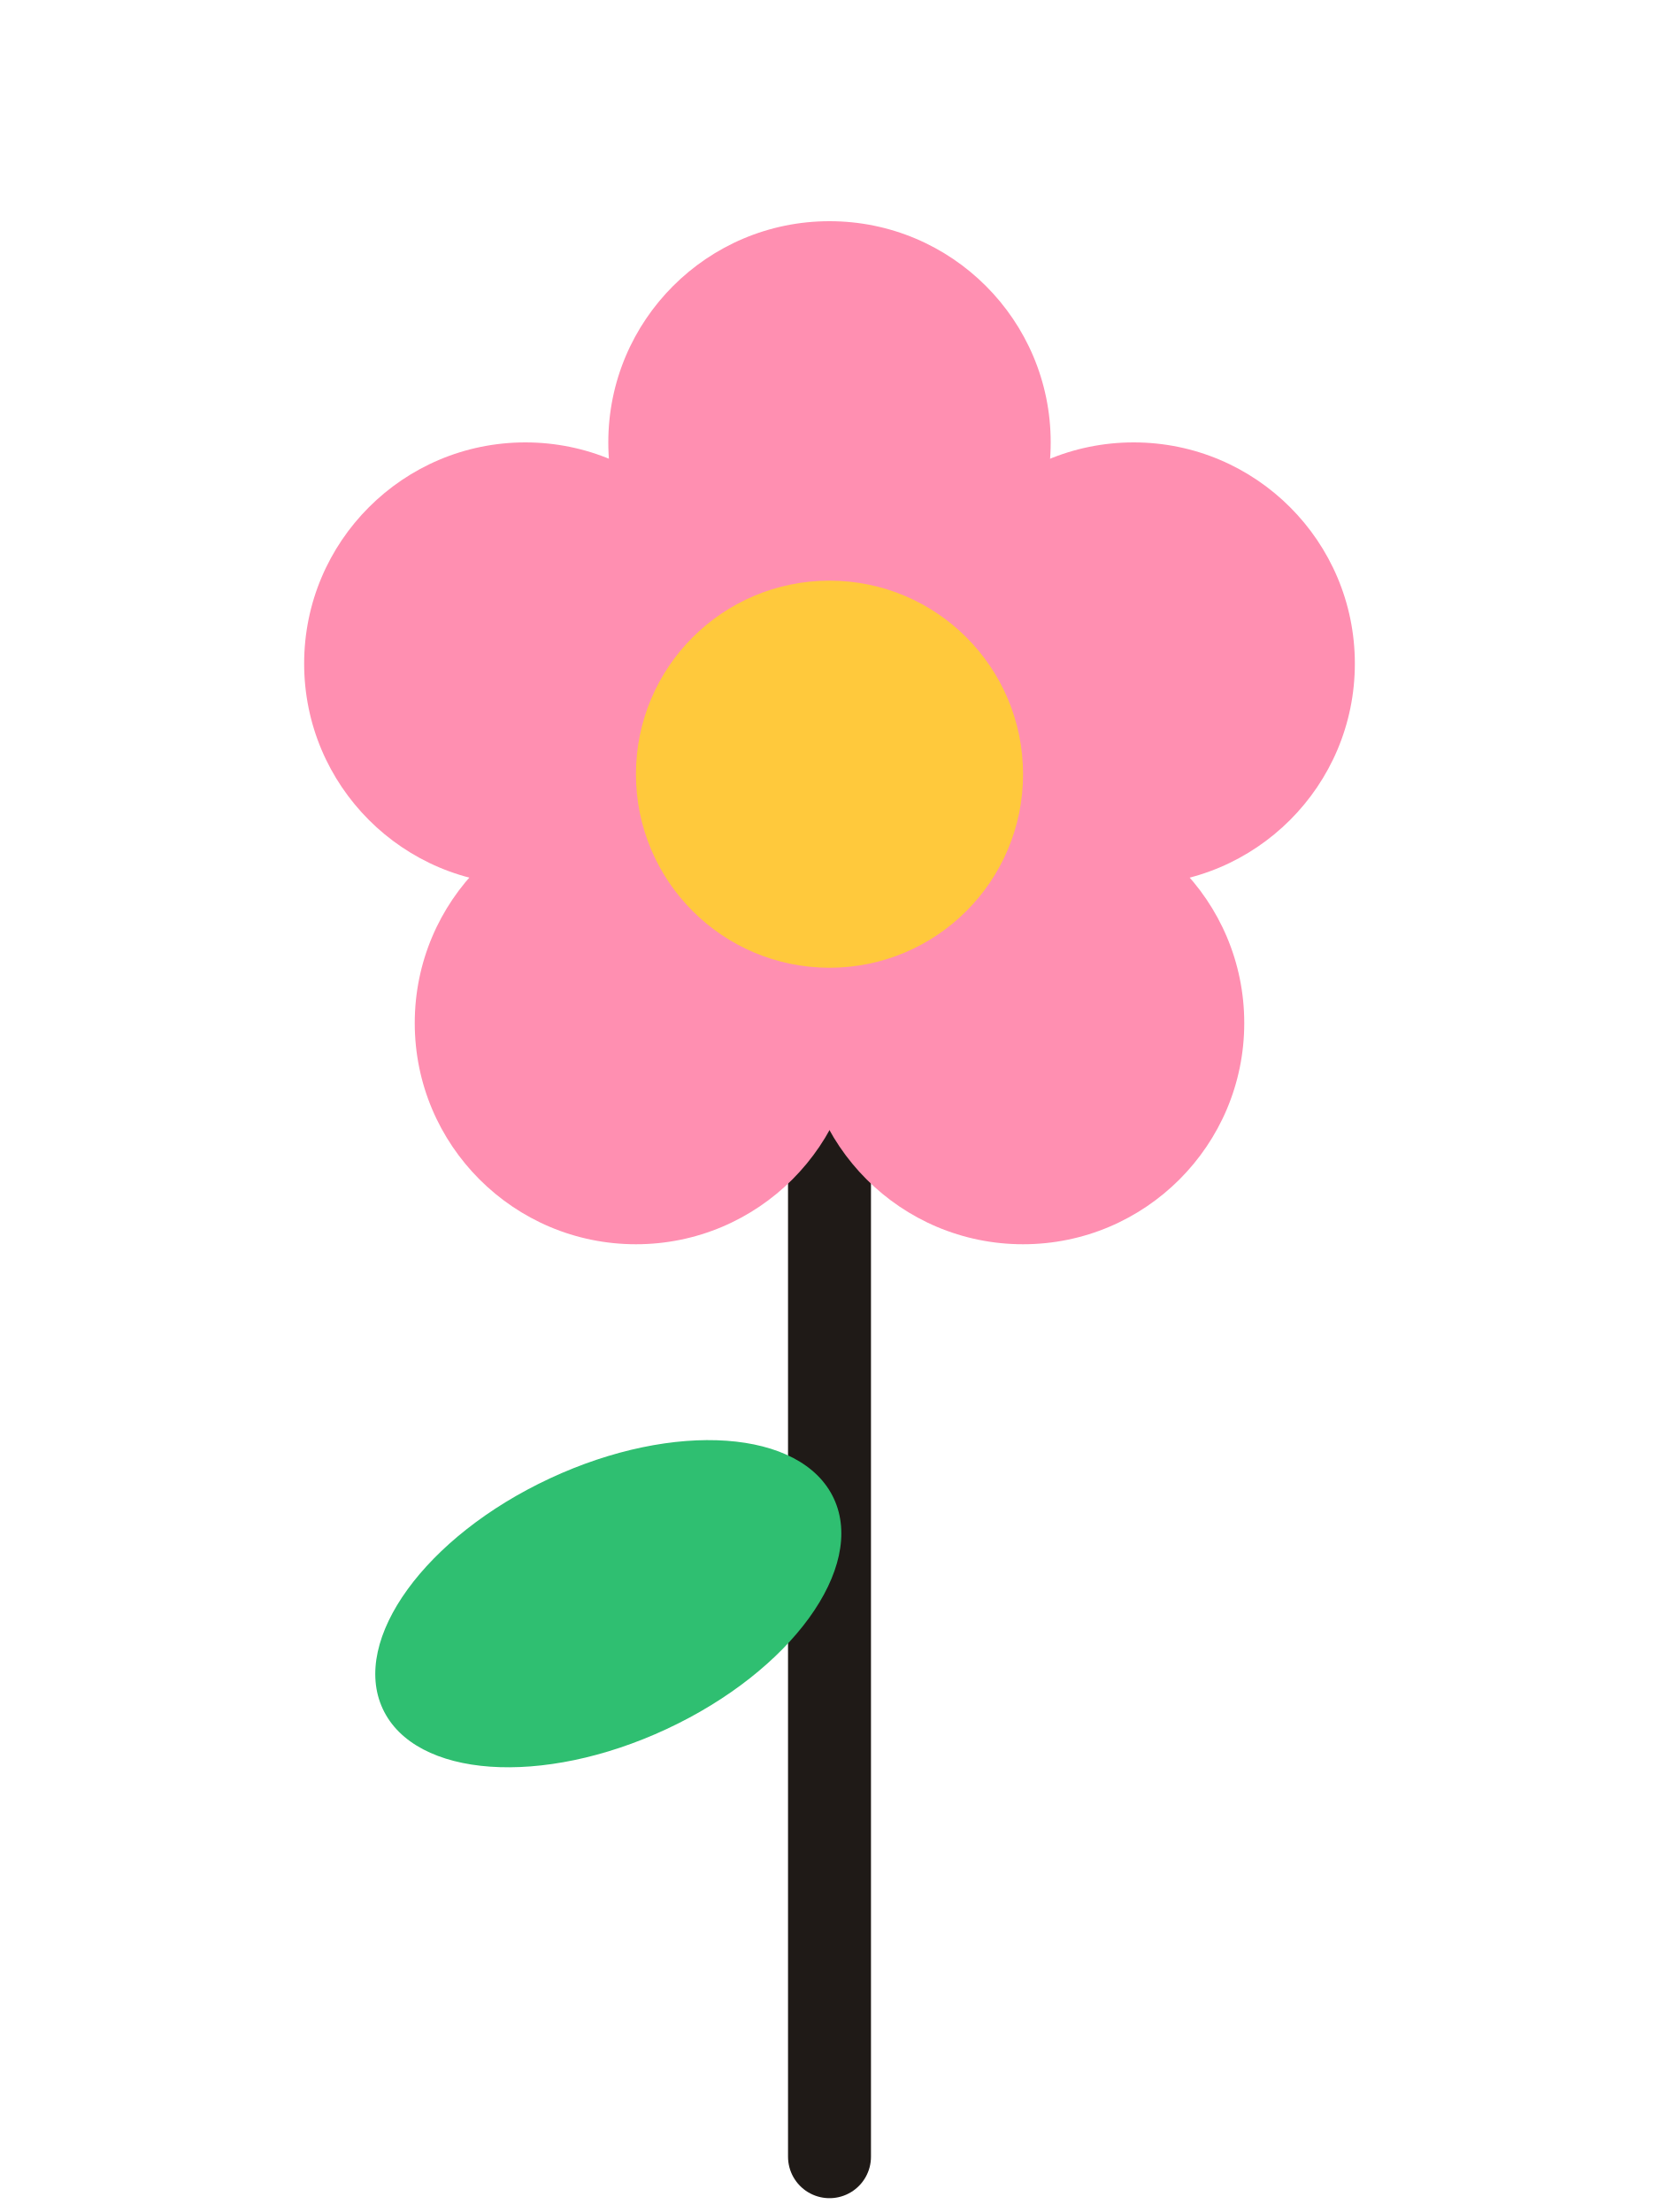
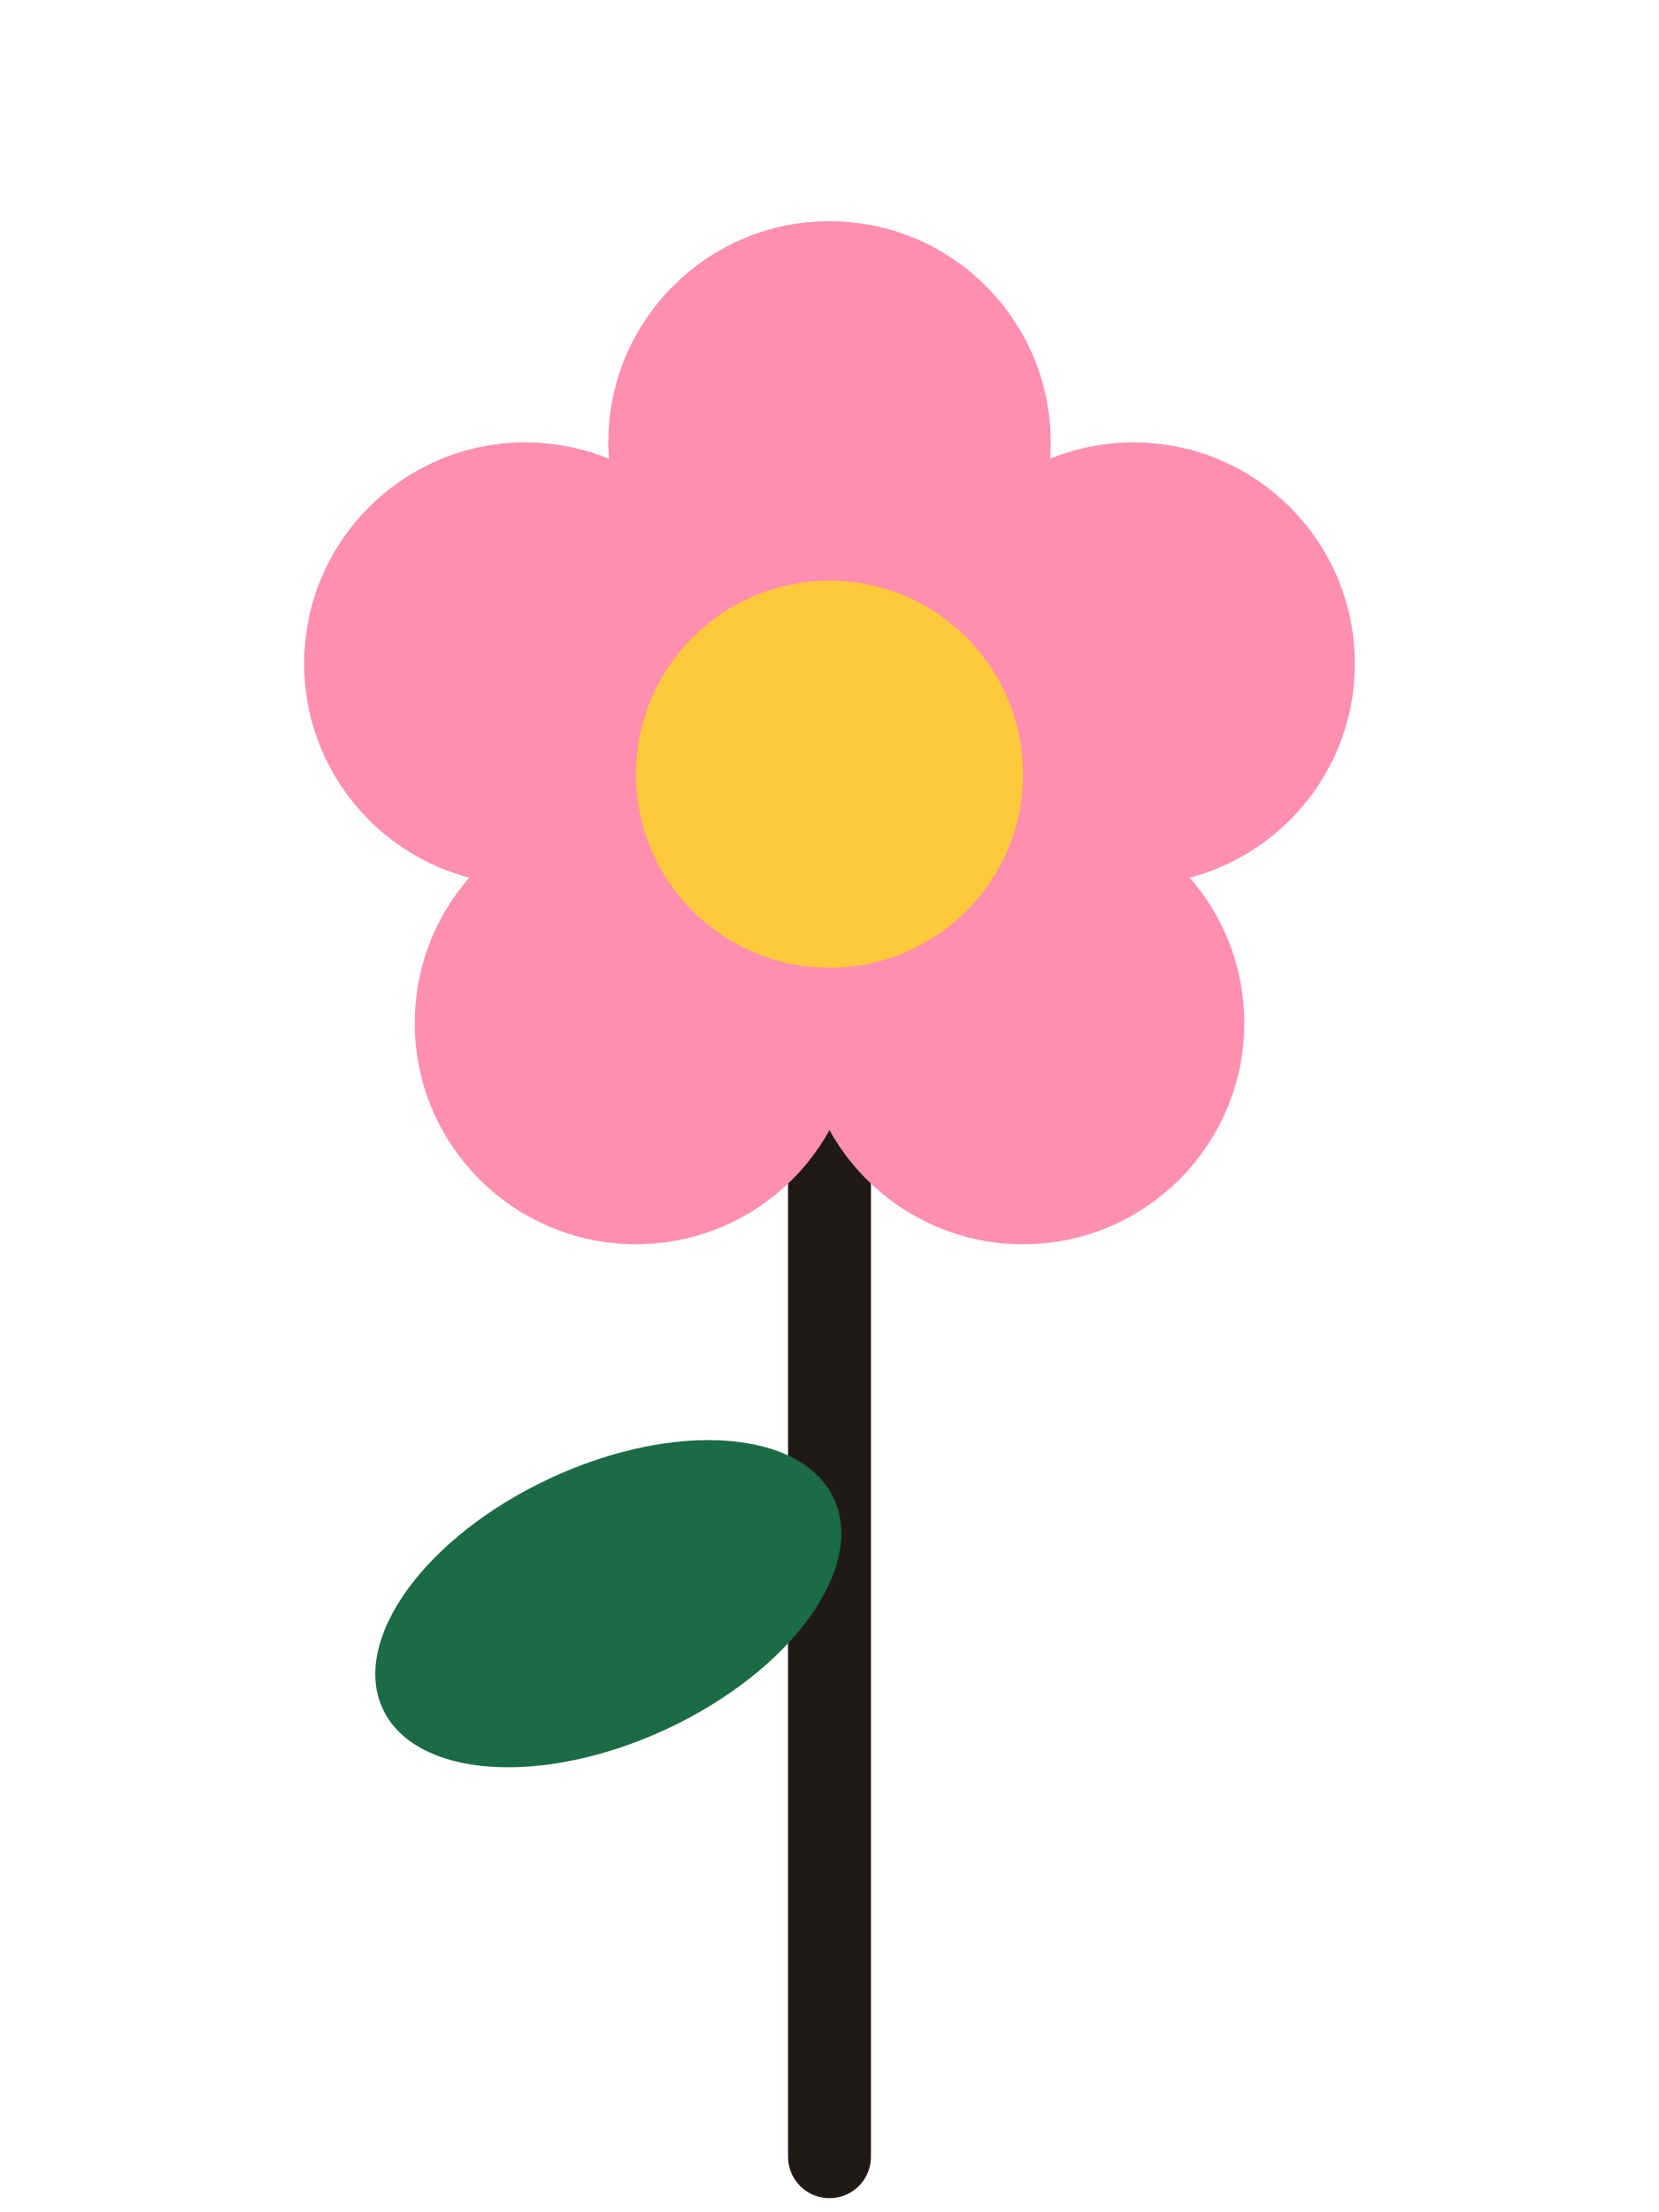
<svg xmlns="http://www.w3.org/2000/svg" width="60" height="80" viewBox="0 0 60 80" fill="none">
  <g id="tige">
    <path d="M30 78 V34" stroke="#1F1A17" stroke-width="3" stroke-linecap="round" />
  </g>
  <g id="feuilles">
-     <ellipse cx="22" cy="58" rx="9" ry="5" transform="rotate(-25 22 58)" fill="#2FBF71" />
+     <ellipse cx="22" cy="58" rx="9" ry="5" transform="rotate(-25 22 58)" fill="#1B6B45" />
  </g>
  <g id="petales">
    <circle cx="30" cy="16" r="8" fill="#FF8FB1" />
    <circle cx="41" cy="24" r="8" fill="#FF8FB1" />
    <circle cx="37" cy="37" r="8" fill="#FF8FB1" />
    <circle cx="23" cy="37" r="8" fill="#FF8FB1" />
    <circle cx="19" cy="24" r="8" fill="#FF8FB1" />
  </g>
  <g id="coeur">
    <circle cx="30" cy="28" r="7" fill="#FFC93C" />
  </g>
</svg>
